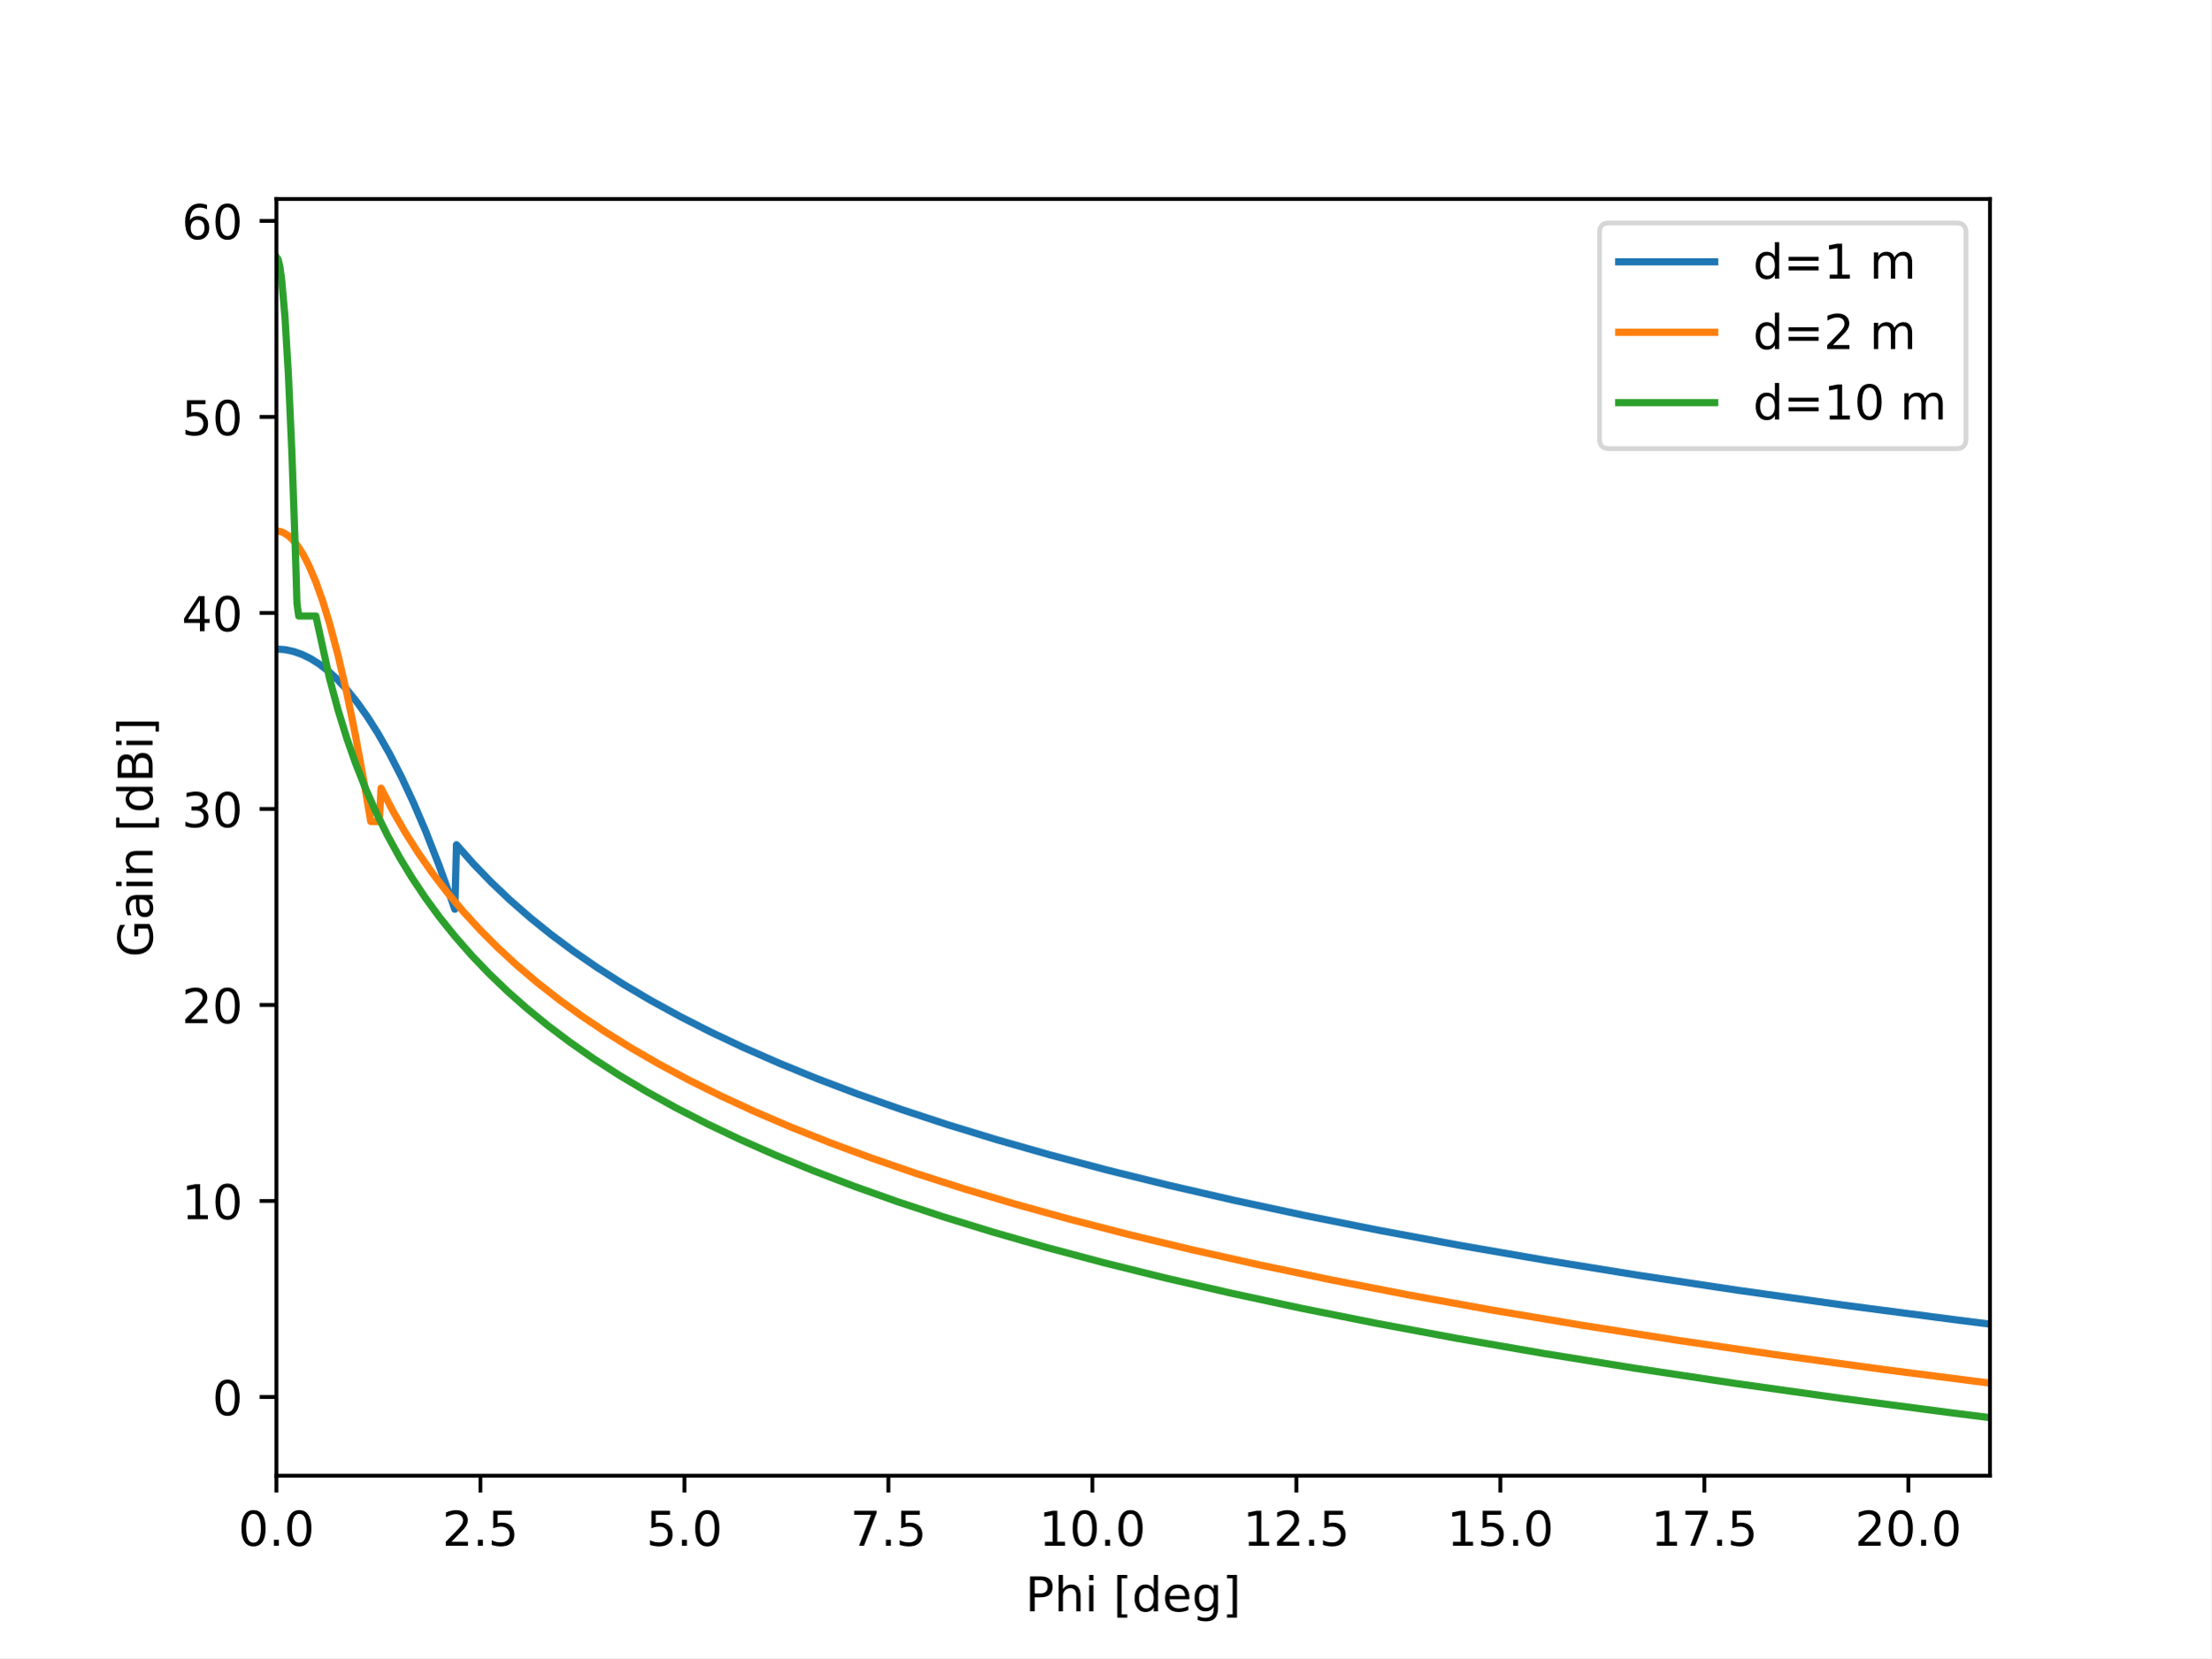
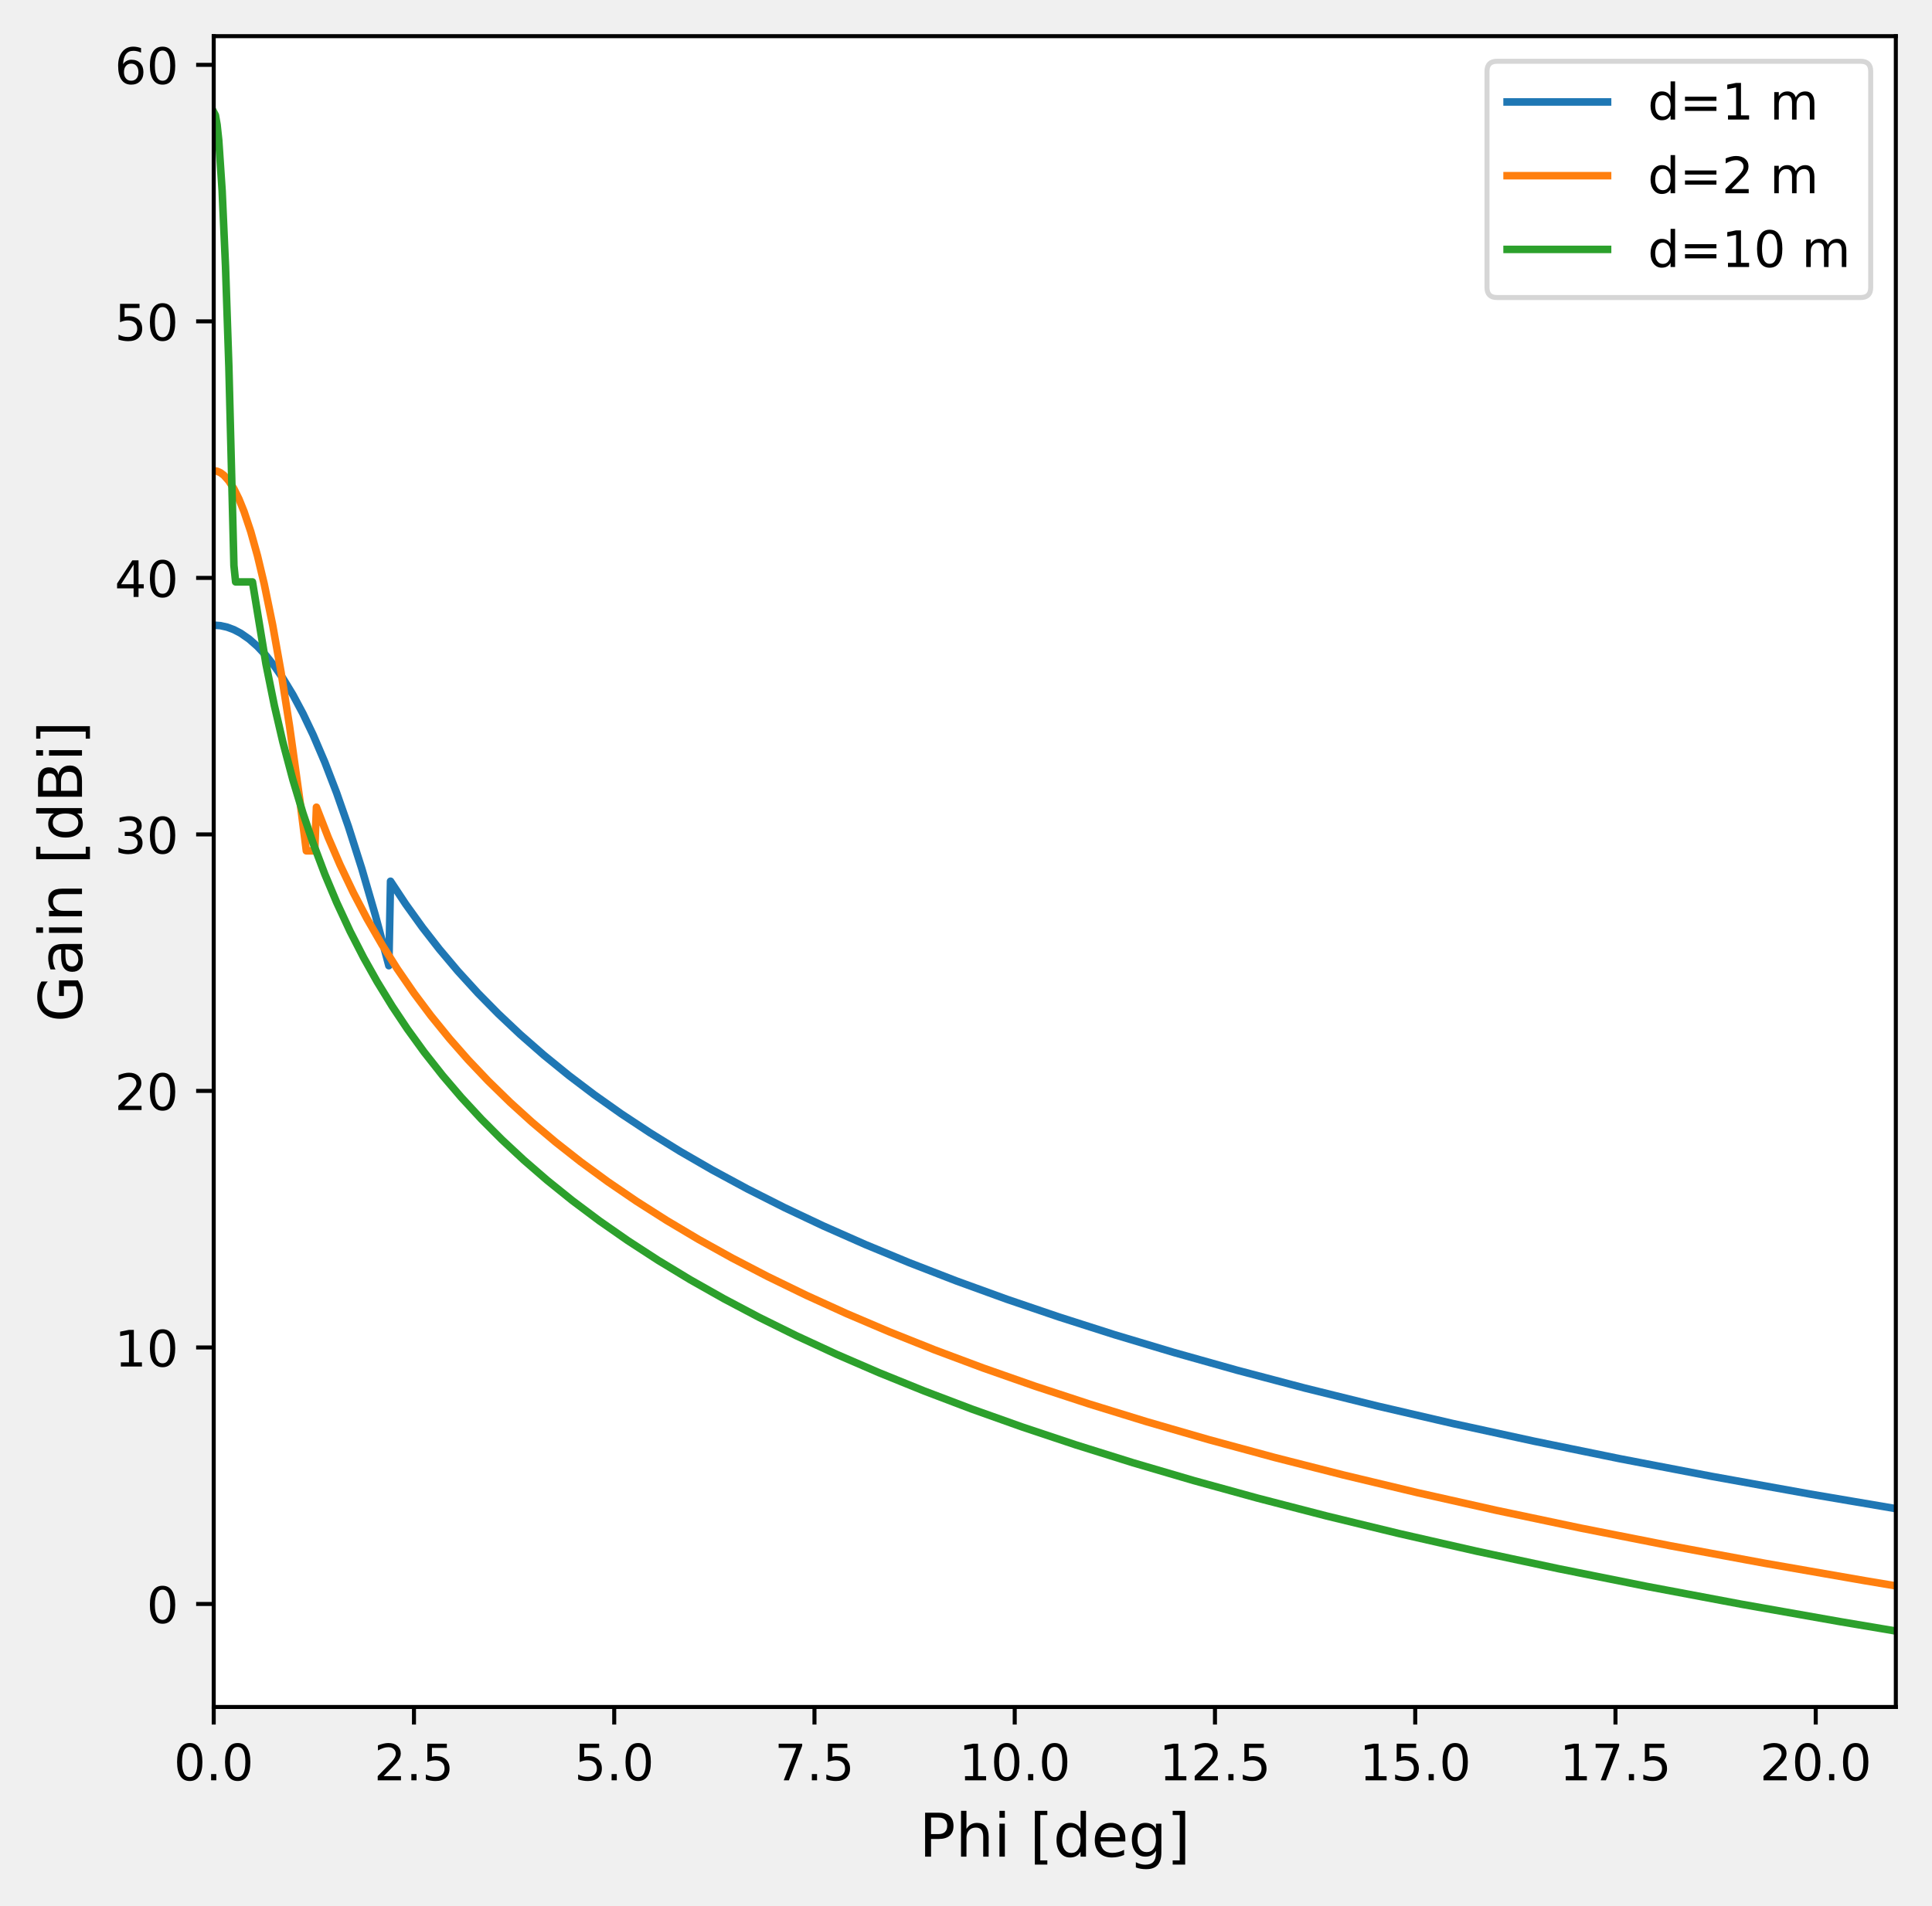
- <svg xmlns="http://www.w3.org/2000/svg" xmlns:xlink="http://www.w3.org/1999/xlink" width="460.8pt" height="345.6pt" viewBox="0 0 460.8 345.6" version="1.1">
+ <svg xmlns="http://www.w3.org/2000/svg" xmlns:xlink="http://www.w3.org/1999/xlink" width="384.539pt" height="379.332pt" viewBox="0 0 384.539 379.332" version="1.1">
  <defs>
    <style type="text/css">*{stroke-linejoin: round; stroke-linecap: butt}</style>
  </defs>
  <g id="figure_1">
    <g id="patch_1">
-       <path d="M 0 345.6  L 460.8 345.6  L 460.8 0  L 0 0  z " style="fill: #ffffff" />
+       <path d="M 0 379.332  L 384.539 379.332  L 384.539 0  L 0 0  L 0 379.332  z " style="fill: none" />
    </g>
    <g id="axes_1">
      <g id="patch_2">
-         <path d="M 57.6 307.584  L 414.72 307.584  L 414.72 41.472  L 57.6 41.472  z " style="fill: #ffffff" />
+         <path d="M 42.539 339.84  L 377.339 339.84  L 377.339 7.2  L 42.539 7.2  z " style="fill: #ffffff" />
      </g>
      <g id="matplotlib.axis_1">
        <g id="xtick_1">
          <g id="line2d_1">
            <defs>
-               <path id="m143ad31e48" d="M 0 0  L 0 3.5  " style="stroke: #000000; stroke-width: 0.8" />
-             </defs>
-             <g>
-               <use xlink:href="#m143ad31e48" x="57.6" y="307.584" style="stroke: #000000; stroke-width: 0.8" />
+               <path id="m9e7d061044" d="M 0 0  L 0 3.5  " style="stroke: #000000; stroke-width: 0.8" />
+             </defs>
+             <g>
+               <use xlink:href="#m9e7d061044" x="42.539" y="339.84" style="stroke: #000000; stroke-width: 0.8" />
            </g>
          </g>
          <g id="text_1">
-             <g transform="translate(49.64844 322.1824) scale(0.1 -0.1)">
+             <g transform="translate(34.58719 354.4384) scale(0.1 -0.1)">
              <defs>
                <path id="DejaVuSans-30" d="M 2034 4250  Q 1547 4250 1301 3770  Q 1056 3291 1056 2328  Q 1056 1369 1301 889  Q 1547 409 2034 409  Q 2525 409 2770 889  Q 3016 1369 3016 2328  Q 3016 3291 2770 3770  Q 2525 4250 2034 4250  z M 2034 4750  Q 2819 4750 3233 4129  Q 3647 3509 3647 2328  Q 3647 1150 3233 529  Q 2819 -91 2034 -91  Q 1250 -91 836 529  Q 422 1150 422 2328  Q 422 3509 836 4129  Q 1250 4750 2034 4750  z " transform="scale(0.015625)" />
                <path id="DejaVuSans-2e" d="M 684 794  L 1344 794  L 1344 0  L 684 0  L 684 794  z " transform="scale(0.015625)" />
              </defs>
              <use xlink:href="#DejaVuSans-30" />
-               <use xlink:href="#DejaVuSans-2e" x="63.623" />
-               <use xlink:href="#DejaVuSans-30" x="95.41" />
+               <use xlink:href="#DejaVuSans-2e" transform="translate(63.62305 0)" />
+               <use xlink:href="#DejaVuSans-30" transform="translate(95.41016 0)" />
            </g>
          </g>
        </g>
        <g id="xtick_2">
          <g id="line2d_2">
            <g>
-               <use xlink:href="#m143ad31e48" x="100.114" y="307.584" style="stroke: #000000; stroke-width: 0.8" />
+               <use xlink:href="#m9e7d061044" x="82.396" y="339.84" style="stroke: #000000; stroke-width: 0.8" />
            </g>
          </g>
          <g id="text_2">
-             <g transform="translate(92.16272 322.1824) scale(0.1 -0.1)">
+             <g transform="translate(74.44433 354.4384) scale(0.1 -0.1)">
              <defs>
                <path id="DejaVuSans-32" d="M 1228 531  L 3431 531  L 3431 0  L 469 0  L 469 531  Q 828 903 1448 1529  Q 2069 2156 2228 2338  Q 2531 2678 2651 2914  Q 2772 3150 2772 3378  Q 2772 3750 2511 3984  Q 2250 4219 1831 4219  Q 1534 4219 1204 4116  Q 875 4013 500 3803  L 500 4441  Q 881 4594 1212 4672  Q 1544 4750 1819 4750  Q 2544 4750 2975 4387  Q 3406 4025 3406 3419  Q 3406 3131 3298 2873  Q 3191 2616 2906 2266  Q 2828 2175 2409 1742  Q 1991 1309 1228 531  z " transform="scale(0.015625)" />
                <path id="DejaVuSans-35" d="M 691 4666  L 3169 4666  L 3169 4134  L 1269 4134  L 1269 2991  Q 1406 3038 1543 3061  Q 1681 3084 1819 3084  Q 2600 3084 3056 2656  Q 3513 2228 3513 1497  Q 3513 744 3044 326  Q 2575 -91 1722 -91  Q 1428 -91 1123 -41  Q 819 9 494 109  L 494 744  Q 775 591 1075 516  Q 1375 441 1709 441  Q 2250 441 2565 725  Q 2881 1009 2881 1497  Q 2881 1984 2565 2268  Q 2250 2553 1709 2553  Q 1456 2553 1204 2497  Q 953 2441 691 2322  L 691 4666  z " transform="scale(0.015625)" />
              </defs>
              <use xlink:href="#DejaVuSans-32" />
-               <use xlink:href="#DejaVuSans-2e" x="63.623" />
-               <use xlink:href="#DejaVuSans-35" x="95.41" />
+               <use xlink:href="#DejaVuSans-2e" transform="translate(63.62305 0)" />
+               <use xlink:href="#DejaVuSans-35" transform="translate(95.41016 0)" />
            </g>
          </g>
        </g>
        <g id="xtick_3">
          <g id="line2d_3">
            <g>
-               <use xlink:href="#m143ad31e48" x="142.629" y="307.584" style="stroke: #000000; stroke-width: 0.8" />
+               <use xlink:href="#m9e7d061044" x="122.253" y="339.84" style="stroke: #000000; stroke-width: 0.8" />
            </g>
          </g>
          <g id="text_3">
-             <g transform="translate(134.677 322.1824) scale(0.1 -0.1)">
+             <g transform="translate(114.3015 354.4384) scale(0.1 -0.1)">
              <use xlink:href="#DejaVuSans-35" />
-               <use xlink:href="#DejaVuSans-2e" x="63.623" />
-               <use xlink:href="#DejaVuSans-30" x="95.41" />
+               <use xlink:href="#DejaVuSans-2e" transform="translate(63.62305 0)" />
+               <use xlink:href="#DejaVuSans-30" transform="translate(95.41016 0)" />
            </g>
          </g>
        </g>
        <g id="xtick_4">
          <g id="line2d_4">
            <g>
-               <use xlink:href="#m143ad31e48" x="185.143" y="307.584" style="stroke: #000000; stroke-width: 0.8" />
+               <use xlink:href="#m9e7d061044" x="162.11" y="339.84" style="stroke: #000000; stroke-width: 0.8" />
            </g>
          </g>
          <g id="text_4">
-             <g transform="translate(177.1913 322.1824) scale(0.1 -0.1)">
+             <g transform="translate(154.1586 354.4384) scale(0.1 -0.1)">
              <defs>
                <path id="DejaVuSans-37" d="M 525 4666  L 3525 4666  L 3525 4397  L 1831 0  L 1172 0  L 2766 4134  L 525 4134  L 525 4666  z " transform="scale(0.015625)" />
              </defs>
              <use xlink:href="#DejaVuSans-37" />
-               <use xlink:href="#DejaVuSans-2e" x="63.623" />
-               <use xlink:href="#DejaVuSans-35" x="95.41" />
+               <use xlink:href="#DejaVuSans-2e" transform="translate(63.62305 0)" />
+               <use xlink:href="#DejaVuSans-35" transform="translate(95.41016 0)" />
            </g>
          </g>
        </g>
        <g id="xtick_5">
          <g id="line2d_5">
            <g>
-               <use xlink:href="#m143ad31e48" x="227.657" y="307.584" style="stroke: #000000; stroke-width: 0.8" />
+               <use xlink:href="#m9e7d061044" x="201.967" y="339.84" style="stroke: #000000; stroke-width: 0.8" />
            </g>
          </g>
          <g id="text_5">
-             <g transform="translate(216.5243 322.1824) scale(0.1 -0.1)">
+             <g transform="translate(190.8345 354.4384) scale(0.1 -0.1)">
              <defs>
                <path id="DejaVuSans-31" d="M 794 531  L 1825 531  L 1825 4091  L 703 3866  L 703 4441  L 1819 4666  L 2450 4666  L 2450 531  L 3481 531  L 3481 0  L 794 0  L 794 531  z " transform="scale(0.015625)" />
              </defs>
              <use xlink:href="#DejaVuSans-31" />
-               <use xlink:href="#DejaVuSans-30" x="63.623" />
-               <use xlink:href="#DejaVuSans-2e" x="127.246" />
-               <use xlink:href="#DejaVuSans-30" x="159.033" />
+               <use xlink:href="#DejaVuSans-30" transform="translate(63.62305 0)" />
+               <use xlink:href="#DejaVuSans-2e" transform="translate(127.2461 0)" />
+               <use xlink:href="#DejaVuSans-30" transform="translate(159.0332 0)" />
            </g>
          </g>
        </g>
        <g id="xtick_6">
          <g id="line2d_6">
            <g>
-               <use xlink:href="#m143ad31e48" x="270.171" y="307.584" style="stroke: #000000; stroke-width: 0.8" />
+               <use xlink:href="#m9e7d061044" x="241.824" y="339.84" style="stroke: #000000; stroke-width: 0.8" />
            </g>
          </g>
          <g id="text_6">
-             <g transform="translate(259.0386 322.1824) scale(0.1 -0.1)">
-               <use xlink:href="#DejaVuSans-31" />
-               <use xlink:href="#DejaVuSans-32" x="63.623" />
-               <use xlink:href="#DejaVuSans-2e" x="127.246" />
-               <use xlink:href="#DejaVuSans-35" x="159.033" />
+             <g transform="translate(230.6917 354.4384) scale(0.1 -0.1)">
+               <use xlink:href="#DejaVuSans-31" />
+               <use xlink:href="#DejaVuSans-32" transform="translate(63.62305 0)" />
+               <use xlink:href="#DejaVuSans-2e" transform="translate(127.2461 0)" />
+               <use xlink:href="#DejaVuSans-35" transform="translate(159.0332 0)" />
            </g>
          </g>
        </g>
        <g id="xtick_7">
          <g id="line2d_7">
            <g>
-               <use xlink:href="#m143ad31e48" x="312.686" y="307.584" style="stroke: #000000; stroke-width: 0.8" />
+               <use xlink:href="#m9e7d061044" x="281.682" y="339.84" style="stroke: #000000; stroke-width: 0.8" />
            </g>
          </g>
          <g id="text_7">
-             <g transform="translate(301.5529 322.1824) scale(0.1 -0.1)">
-               <use xlink:href="#DejaVuSans-31" />
-               <use xlink:href="#DejaVuSans-35" x="63.623" />
-               <use xlink:href="#DejaVuSans-2e" x="127.246" />
-               <use xlink:href="#DejaVuSans-30" x="159.033" />
+             <g transform="translate(270.5488 354.4384) scale(0.1 -0.1)">
+               <use xlink:href="#DejaVuSans-31" />
+               <use xlink:href="#DejaVuSans-35" transform="translate(63.62305 0)" />
+               <use xlink:href="#DejaVuSans-2e" transform="translate(127.2461 0)" />
+               <use xlink:href="#DejaVuSans-30" transform="translate(159.0332 0)" />
            </g>
          </g>
        </g>
        <g id="xtick_8">
          <g id="line2d_8">
            <g>
-               <use xlink:href="#m143ad31e48" x="355.2" y="307.584" style="stroke: #000000; stroke-width: 0.8" />
+               <use xlink:href="#m9e7d061044" x="321.539" y="339.84" style="stroke: #000000; stroke-width: 0.8" />
            </g>
          </g>
          <g id="text_8">
-             <g transform="translate(344.0672 322.1824) scale(0.1 -0.1)">
-               <use xlink:href="#DejaVuSans-31" />
-               <use xlink:href="#DejaVuSans-37" x="63.623" />
-               <use xlink:href="#DejaVuSans-2e" x="127.246" />
-               <use xlink:href="#DejaVuSans-35" x="159.033" />
+             <g transform="translate(310.4059 354.4384) scale(0.1 -0.1)">
+               <use xlink:href="#DejaVuSans-31" />
+               <use xlink:href="#DejaVuSans-37" transform="translate(63.62305 0)" />
+               <use xlink:href="#DejaVuSans-2e" transform="translate(127.2461 0)" />
+               <use xlink:href="#DejaVuSans-35" transform="translate(159.0332 0)" />
            </g>
          </g>
        </g>
        <g id="xtick_9">
          <g id="line2d_9">
            <g>
-               <use xlink:href="#m143ad31e48" x="397.714" y="307.584" style="stroke: #000000; stroke-width: 0.8" />
+               <use xlink:href="#m9e7d061044" x="361.396" y="339.84" style="stroke: #000000; stroke-width: 0.8" />
            </g>
          </g>
          <g id="text_9">
-             <g transform="translate(386.5815 322.1824) scale(0.1 -0.1)">
+             <g transform="translate(350.2631 354.4384) scale(0.1 -0.1)">
              <use xlink:href="#DejaVuSans-32" />
-               <use xlink:href="#DejaVuSans-30" x="63.623" />
-               <use xlink:href="#DejaVuSans-2e" x="127.246" />
-               <use xlink:href="#DejaVuSans-30" x="159.033" />
+               <use xlink:href="#DejaVuSans-30" transform="translate(63.62305 0)" />
+               <use xlink:href="#DejaVuSans-2e" transform="translate(127.2461 0)" />
+               <use xlink:href="#DejaVuSans-30" transform="translate(159.0332 0)" />
            </g>
          </g>
        </g>
        <g id="text_10">
-           <g transform="translate(213.6717 335.8606) scale(0.1 -0.1)">
+           <g transform="translate(182.9528 369.6363) scale(0.12 -0.12)">
            <defs>
              <path id="DejaVuSans-50" d="M 1259 4147  L 1259 2394  L 2053 2394  Q 2494 2394 2734 2622  Q 2975 2850 2975 3272  Q 2975 3691 2734 3919  Q 2494 4147 2053 4147  L 1259 4147  z M 628 4666  L 2053 4666  Q 2838 4666 3239 4311  Q 3641 3956 3641 3272  Q 3641 2581 3239 2228  Q 2838 1875 2053 1875  L 1259 1875  L 1259 0  L 628 0  L 628 4666  z " transform="scale(0.015625)" />
              <path id="DejaVuSans-68" d="M 3513 2113  L 3513 0  L 2938 0  L 2938 2094  Q 2938 2591 2744 2837  Q 2550 3084 2163 3084  Q 1697 3084 1428 2787  Q 1159 2491 1159 1978  L 1159 0  L 581 0  L 581 4863  L 1159 4863  L 1159 2956  Q 1366 3272 1645 3428  Q 1925 3584 2291 3584  Q 2894 3584 3203 3211  Q 3513 2838 3513 2113  z " transform="scale(0.015625)" />
              <path id="DejaVuSans-69" d="M 603 3500  L 1178 3500  L 1178 0  L 603 0  L 603 3500  z M 603 4863  L 1178 4863  L 1178 4134  L 603 4134  L 603 4863  z " transform="scale(0.015625)" />
              <path id="DejaVuSans-20" transform="scale(0.015625)" />
              <path id="DejaVuSans-5b" d="M 550 4863  L 1875 4863  L 1875 4416  L 1125 4416  L 1125 -397  L 1875 -397  L 1875 -844  L 550 -844  L 550 4863  z " transform="scale(0.015625)" />
              <path id="DejaVuSans-64" d="M 2906 2969  L 2906 4863  L 3481 4863  L 3481 0  L 2906 0  L 2906 525  Q 2725 213 2448 61  Q 2172 -91 1784 -91  Q 1150 -91 751 415  Q 353 922 353 1747  Q 353 2572 751 3078  Q 1150 3584 1784 3584  Q 2172 3584 2448 3432  Q 2725 3281 2906 2969  z M 947 1747  Q 947 1113 1208 752  Q 1469 391 1925 391  Q 2381 391 2643 752  Q 2906 1113 2906 1747  Q 2906 2381 2643 2742  Q 2381 3103 1925 3103  Q 1469 3103 1208 2742  Q 947 2381 947 1747  z " transform="scale(0.015625)" />
              <path id="DejaVuSans-65" d="M 3597 1894  L 3597 1613  L 953 1613  Q 991 1019 1311 708  Q 1631 397 2203 397  Q 2534 397 2845 478  Q 3156 559 3463 722  L 3463 178  Q 3153 47 2828 -22  Q 2503 -91 2169 -91  Q 1331 -91 842 396  Q 353 884 353 1716  Q 353 2575 817 3079  Q 1281 3584 2069 3584  Q 2775 3584 3186 3129  Q 3597 2675 3597 1894  z M 3022 2063  Q 3016 2534 2758 2815  Q 2500 3097 2075 3097  Q 1594 3097 1305 2825  Q 1016 2553 972 2059  L 3022 2063  z " transform="scale(0.015625)" />
              <path id="DejaVuSans-67" d="M 2906 1791  Q 2906 2416 2648 2759  Q 2391 3103 1925 3103  Q 1463 3103 1205 2759  Q 947 2416 947 1791  Q 947 1169 1205 825  Q 1463 481 1925 481  Q 2391 481 2648 825  Q 2906 1169 2906 1791  z M 3481 434  Q 3481 -459 3084 -895  Q 2688 -1331 1869 -1331  Q 1566 -1331 1297 -1286  Q 1028 -1241 775 -1147  L 775 -588  Q 1028 -725 1275 -790  Q 1522 -856 1778 -856  Q 2344 -856 2625 -561  Q 2906 -266 2906 331  L 2906 616  Q 2728 306 2450 153  Q 2172 0 1784 0  Q 1141 0 747 490  Q 353 981 353 1791  Q 353 2603 747 3093  Q 1141 3584 1784 3584  Q 2172 3584 2450 3431  Q 2728 3278 2906 2969  L 2906 3500  L 3481 3500  L 3481 434  z " transform="scale(0.015625)" />
              <path id="DejaVuSans-5d" d="M 1947 4863  L 1947 -844  L 622 -844  L 622 -397  L 1369 -397  L 1369 4416  L 622 4416  L 622 4863  L 1947 4863  z " transform="scale(0.015625)" />
            </defs>
            <use xlink:href="#DejaVuSans-50" />
-             <use xlink:href="#DejaVuSans-68" x="60.303" />
-             <use xlink:href="#DejaVuSans-69" x="123.682" />
-             <use xlink:href="#DejaVuSans-20" x="151.465" />
-             <use xlink:href="#DejaVuSans-5b" x="183.252" />
-             <use xlink:href="#DejaVuSans-64" x="222.266" />
-             <use xlink:href="#DejaVuSans-65" x="285.742" />
-             <use xlink:href="#DejaVuSans-67" x="347.266" />
-             <use xlink:href="#DejaVuSans-5d" x="410.742" />
+             <use xlink:href="#DejaVuSans-68" transform="translate(60.30273 0)" />
+             <use xlink:href="#DejaVuSans-69" transform="translate(123.6816 0)" />
+             <use xlink:href="#DejaVuSans-20" transform="translate(151.4648 0)" />
+             <use xlink:href="#DejaVuSans-5b" transform="translate(183.252 0)" />
+             <use xlink:href="#DejaVuSans-64" transform="translate(222.2656 0)" />
+             <use xlink:href="#DejaVuSans-65" transform="translate(285.7422 0)" />
+             <use xlink:href="#DejaVuSans-67" transform="translate(347.2656 0)" />
+             <use xlink:href="#DejaVuSans-5d" transform="translate(410.7422 0)" />
          </g>
        </g>
      </g>
      <g id="matplotlib.axis_2">
        <g id="ytick_1">
          <g id="line2d_10">
            <defs>
-               <path id="m5a7f8751f6" d="M 0 0  L -3.5 0  " style="stroke: #000000; stroke-width: 0.8" />
-             </defs>
-             <g>
-               <use xlink:href="#m5a7f8751f6" x="57.6" y="291.176" style="stroke: #000000; stroke-width: 0.8" />
+               <path id="m929ff59ff7" d="M 0 0  L -3.5 0  " style="stroke: #000000; stroke-width: 0.8" />
+             </defs>
+             <g>
+               <use xlink:href="#m929ff59ff7" x="42.539" y="319.33" style="stroke: #000000; stroke-width: 0.8" />
            </g>
          </g>
          <g id="text_11">
-             <g transform="translate(44.2375 294.975) scale(0.1 -0.1)">
+             <g transform="translate(29.17625 323.1289) scale(0.1 -0.1)">
              <use xlink:href="#DejaVuSans-30" />
            </g>
          </g>
        </g>
        <g id="ytick_2">
          <g id="line2d_11">
            <g>
-               <use xlink:href="#m5a7f8751f6" x="57.6" y="250.32" style="stroke: #000000; stroke-width: 0.8" />
+               <use xlink:href="#m929ff59ff7" x="42.539" y="268.26" style="stroke: #000000; stroke-width: 0.8" />
            </g>
          </g>
          <g id="text_12">
-             <g transform="translate(37.875 254.1191) scale(0.1 -0.1)">
-               <use xlink:href="#DejaVuSans-31" />
-               <use xlink:href="#DejaVuSans-30" x="63.623" />
+             <g transform="translate(22.81375 272.0591) scale(0.1 -0.1)">
+               <use xlink:href="#DejaVuSans-31" />
+               <use xlink:href="#DejaVuSans-30" transform="translate(63.62305 0)" />
            </g>
          </g>
        </g>
        <g id="ytick_3">
          <g id="line2d_12">
            <g>
-               <use xlink:href="#m5a7f8751f6" x="57.6" y="209.464" style="stroke: #000000; stroke-width: 0.8" />
+               <use xlink:href="#m929ff59ff7" x="42.539" y="217.19" style="stroke: #000000; stroke-width: 0.8" />
            </g>
          </g>
          <g id="text_13">
-             <g transform="translate(37.875 213.2632) scale(0.1 -0.1)">
+             <g transform="translate(22.81375 220.9893) scale(0.1 -0.1)">
              <use xlink:href="#DejaVuSans-32" />
-               <use xlink:href="#DejaVuSans-30" x="63.623" />
+               <use xlink:href="#DejaVuSans-30" transform="translate(63.62305 0)" />
            </g>
          </g>
        </g>
        <g id="ytick_4">
          <g id="line2d_13">
            <g>
-               <use xlink:href="#m5a7f8751f6" x="57.6" y="168.608" style="stroke: #000000; stroke-width: 0.8" />
+               <use xlink:href="#m929ff59ff7" x="42.539" y="166.12" style="stroke: #000000; stroke-width: 0.8" />
            </g>
          </g>
          <g id="text_14">
-             <g transform="translate(37.875 172.4074) scale(0.1 -0.1)">
+             <g transform="translate(22.81375 169.9194) scale(0.1 -0.1)">
              <defs>
                <path id="DejaVuSans-33" d="M 2597 2516  Q 3050 2419 3304 2112  Q 3559 1806 3559 1356  Q 3559 666 3084 287  Q 2609 -91 1734 -91  Q 1441 -91 1130 -33  Q 819 25 488 141  L 488 750  Q 750 597 1062 519  Q 1375 441 1716 441  Q 2309 441 2620 675  Q 2931 909 2931 1356  Q 2931 1769 2642 2001  Q 2353 2234 1838 2234  L 1294 2234  L 1294 2753  L 1863 2753  Q 2328 2753 2575 2939  Q 2822 3125 2822 3475  Q 2822 3834 2567 4026  Q 2313 4219 1838 4219  Q 1578 4219 1281 4162  Q 984 4106 628 3988  L 628 4550  Q 988 4650 1302 4700  Q 1616 4750 1894 4750  Q 2613 4750 3031 4423  Q 3450 4097 3450 3541  Q 3450 3153 3228 2886  Q 3006 2619 2597 2516  z " transform="scale(0.015625)" />
              </defs>
              <use xlink:href="#DejaVuSans-33" />
-               <use xlink:href="#DejaVuSans-30" x="63.623" />
+               <use xlink:href="#DejaVuSans-30" transform="translate(63.62305 0)" />
            </g>
          </g>
        </g>
        <g id="ytick_5">
          <g id="line2d_14">
            <g>
-               <use xlink:href="#m5a7f8751f6" x="57.6" y="127.752" style="stroke: #000000; stroke-width: 0.8" />
+               <use xlink:href="#m929ff59ff7" x="42.539" y="115.05" style="stroke: #000000; stroke-width: 0.8" />
            </g>
          </g>
          <g id="text_15">
-             <g transform="translate(37.875 131.5515) scale(0.1 -0.1)">
+             <g transform="translate(22.81375 118.8496) scale(0.1 -0.1)">
              <defs>
                <path id="DejaVuSans-34" d="M 2419 4116  L 825 1625  L 2419 1625  L 2419 4116  z M 2253 4666  L 3047 4666  L 3047 1625  L 3713 1625  L 3713 1100  L 3047 1100  L 3047 0  L 2419 0  L 2419 1100  L 313 1100  L 313 1709  L 2253 4666  z " transform="scale(0.015625)" />
              </defs>
              <use xlink:href="#DejaVuSans-34" />
-               <use xlink:href="#DejaVuSans-30" x="63.623" />
+               <use xlink:href="#DejaVuSans-30" transform="translate(63.62305 0)" />
            </g>
          </g>
        </g>
        <g id="ytick_6">
          <g id="line2d_15">
            <g>
-               <use xlink:href="#m5a7f8751f6" x="57.6" y="86.896" style="stroke: #000000; stroke-width: 0.8" />
+               <use xlink:href="#m929ff59ff7" x="42.539" y="63.981" style="stroke: #000000; stroke-width: 0.8" />
            </g>
          </g>
          <g id="text_16">
-             <g transform="translate(37.875 90.69569) scale(0.1 -0.1)">
+             <g transform="translate(22.81375 67.7798) scale(0.1 -0.1)">
              <use xlink:href="#DejaVuSans-35" />
-               <use xlink:href="#DejaVuSans-30" x="63.623" />
+               <use xlink:href="#DejaVuSans-30" transform="translate(63.62305 0)" />
            </g>
          </g>
        </g>
        <g id="ytick_7">
          <g id="line2d_16">
            <g>
-               <use xlink:href="#m5a7f8751f6" x="57.6" y="46.041" style="stroke: #000000; stroke-width: 0.8" />
+               <use xlink:href="#m929ff59ff7" x="42.539" y="12.911" style="stroke: #000000; stroke-width: 0.8" />
            </g>
          </g>
          <g id="text_17">
-             <g transform="translate(37.875 49.83983) scale(0.1 -0.1)">
+             <g transform="translate(22.81375 16.70999) scale(0.1 -0.1)">
              <defs>
                <path id="DejaVuSans-36" d="M 2113 2584  Q 1688 2584 1439 2293  Q 1191 2003 1191 1497  Q 1191 994 1439 701  Q 1688 409 2113 409  Q 2538 409 2786 701  Q 3034 994 3034 1497  Q 3034 2003 2786 2293  Q 2538 2584 2113 2584  z M 3366 4563  L 3366 3988  Q 3128 4100 2886 4159  Q 2644 4219 2406 4219  Q 1781 4219 1451 3797  Q 1122 3375 1075 2522  Q 1259 2794 1537 2939  Q 1816 3084 2150 3084  Q 2853 3084 3261 2657  Q 3669 2231 3669 1497  Q 3669 778 3244 343  Q 2819 -91 2113 -91  Q 1303 -91 875 529  Q 447 1150 447 2328  Q 447 3434 972 4092  Q 1497 4750 2381 4750  Q 2619 4750 2861 4703  Q 3103 4656 3366 4563  z " transform="scale(0.015625)" />
              </defs>
              <use xlink:href="#DejaVuSans-36" />
-               <use xlink:href="#DejaVuSans-30" x="63.623" />
+               <use xlink:href="#DejaVuSans-30" transform="translate(63.62305 0)" />
            </g>
          </g>
        </g>
        <g id="text_18">
-           <g transform="translate(31.79531 199.5085) rotate(-90) scale(0.1 -0.1)">
+           <g transform="translate(16.31812 203.4966) rotate(-90) scale(0.12 -0.12)">
            <defs>
              <path id="DejaVuSans-47" d="M 3809 666  L 3809 1919  L 2778 1919  L 2778 2438  L 4434 2438  L 4434 434  Q 4069 175 3628 42  Q 3188 -91 2688 -91  Q 1594 -91 976 548  Q 359 1188 359 2328  Q 359 3472 976 4111  Q 1594 4750 2688 4750  Q 3144 4750 3555 4637  Q 3966 4525 4313 4306  L 4313 3634  Q 3963 3931 3569 4081  Q 3175 4231 2741 4231  Q 1884 4231 1454 3753  Q 1025 3275 1025 2328  Q 1025 1384 1454 906  Q 1884 428 2741 428  Q 3075 428 3337 486  Q 3600 544 3809 666  z " transform="scale(0.015625)" />
              <path id="DejaVuSans-61" d="M 2194 1759  Q 1497 1759 1228 1600  Q 959 1441 959 1056  Q 959 750 1161 570  Q 1363 391 1709 391  Q 2188 391 2477 730  Q 2766 1069 2766 1631  L 2766 1759  L 2194 1759  z M 3341 1997  L 3341 0  L 2766 0  L 2766 531  Q 2569 213 2275 61  Q 1981 -91 1556 -91  Q 1019 -91 701 211  Q 384 513 384 1019  Q 384 1609 779 1909  Q 1175 2209 1959 2209  L 2766 2209  L 2766 2266  Q 2766 2663 2505 2880  Q 2244 3097 1772 3097  Q 1472 3097 1187 3025  Q 903 2953 641 2809  L 641 3341  Q 956 3463 1253 3523  Q 1550 3584 1831 3584  Q 2591 3584 2966 3190  Q 3341 2797 3341 1997  z " transform="scale(0.015625)" />
              <path id="DejaVuSans-6e" d="M 3513 2113  L 3513 0  L 2938 0  L 2938 2094  Q 2938 2591 2744 2837  Q 2550 3084 2163 3084  Q 1697 3084 1428 2787  Q 1159 2491 1159 1978  L 1159 0  L 581 0  L 581 3500  L 1159 3500  L 1159 2956  Q 1366 3272 1645 3428  Q 1925 3584 2291 3584  Q 2894 3584 3203 3211  Q 3513 2838 3513 2113  z " transform="scale(0.015625)" />
              <path id="DejaVuSans-42" d="M 1259 2228  L 1259 519  L 2272 519  Q 2781 519 3026 730  Q 3272 941 3272 1375  Q 3272 1813 3026 2020  Q 2781 2228 2272 2228  L 1259 2228  z M 1259 4147  L 1259 2741  L 2194 2741  Q 2656 2741 2882 2914  Q 3109 3088 3109 3444  Q 3109 3797 2882 3972  Q 2656 4147 2194 4147  L 1259 4147  z M 628 4666  L 2241 4666  Q 2963 4666 3353 4366  Q 3744 4066 3744 3513  Q 3744 3084 3544 2831  Q 3344 2578 2956 2516  Q 3422 2416 3680 2098  Q 3938 1781 3938 1306  Q 3938 681 3513 340  Q 3088 0 2303 0  L 628 0  L 628 4666  z " transform="scale(0.015625)" />
            </defs>
            <use xlink:href="#DejaVuSans-47" />
-             <use xlink:href="#DejaVuSans-61" x="77.49" />
-             <use xlink:href="#DejaVuSans-69" x="138.77" />
-             <use xlink:href="#DejaVuSans-6e" x="166.553" />
-             <use xlink:href="#DejaVuSans-20" x="229.932" />
-             <use xlink:href="#DejaVuSans-5b" x="261.719" />
-             <use xlink:href="#DejaVuSans-64" x="300.732" />
-             <use xlink:href="#DejaVuSans-42" x="364.209" />
-             <use xlink:href="#DejaVuSans-69" x="432.812" />
-             <use xlink:href="#DejaVuSans-5d" x="460.596" />
+             <use xlink:href="#DejaVuSans-61" transform="translate(77.49023 0)" />
+             <use xlink:href="#DejaVuSans-69" transform="translate(138.7695 0)" />
+             <use xlink:href="#DejaVuSans-6e" transform="translate(166.5527 0)" />
+             <use xlink:href="#DejaVuSans-20" transform="translate(229.9316 0)" />
+             <use xlink:href="#DejaVuSans-5b" transform="translate(261.7188 0)" />
+             <use xlink:href="#DejaVuSans-64" transform="translate(300.7324 0)" />
+             <use xlink:href="#DejaVuSans-42" transform="translate(364.209 0)" />
+             <use xlink:href="#DejaVuSans-69" transform="translate(432.8125 0)" />
+             <use xlink:href="#DejaVuSans-5d" transform="translate(460.5957 0)" />
          </g>
        </g>
      </g>
      <g id="line2d_17">
-         <path d="M 57.6 135.28  L 59.387 135.405  L 61.175 135.781  L 62.962 136.408  L 64.75 137.286  L 66.537 138.414  L 68.324 139.793  L 70.112 141.423  L 72.257 143.71  L 74.401 146.358  L 76.546 149.366  L 78.691 152.736  L 81.194 157.124  L 83.696 162.004  L 86.198 167.375  L 88.701 173.237  L 91.56 180.539  L 94.42 188.482  L 94.778 189.521  L 95.135 176.064  L 98.71 180.099  L 102.285 183.798  L 106.217 187.539  L 110.507 191.29  L 114.796 194.748  L 119.444 198.213  L 124.448 201.665  L 129.81 205.088  L 135.53 208.469  L 141.607 211.8  L 148.042 215.074  L 154.834 218.286  L 162.341 221.585  L 170.205 224.797  L 178.785 228.054  L 187.722 231.21  L 197.374 234.384  L 207.741 237.558  L 218.822 240.717  L 230.619 243.849  L 243.488 247.032  L 257.072 250.16  L 271.729 253.306  L 287.458 256.45  L 304.259 259.579  L 322.133 262.683  L 341.437 265.807  L 362.171 268.934  L 384.334 272.05  L 408.285 275.188  L 414.72 275.995  L 414.72 275.995  " clip-path="url(#pfbbeb1f6b0)" style="fill: none; stroke: #1f77b4; stroke-width: 1.5; stroke-linecap: square" />
+         <path d="M 42.539 124.46  L 43.879 124.56  L 45.22 124.861  L 46.56 125.362  L 47.901 126.064  L 49.577 127.224  L 51.252 128.697  L 52.928 130.484  L 54.604 132.584  L 56.279 134.997  L 58.29 138.307  L 60.301 142.068  L 62.312 146.281  L 64.658 151.766  L 67.004 157.865  L 69.35 164.579  L 72.031 173.004  L 74.712 182.231  L 77.393 192.261  L 77.728 175.44  L 80.744 180  L 84.096 184.662  L 87.447 188.962  L 91.133 193.337  L 95.155 197.746  L 99.177 201.83  L 103.533 205.939  L 108.225 210.048  L 113.252 214.137  L 118.279 217.945  L 123.641 221.738  L 129.339 225.502  L 135.371 229.228  L 141.739 232.906  L 148.777 236.707  L 156.15 240.427  L 163.858 244.067  L 172.236 247.77  L 180.95 251.376  L 190.333 255.013  L 200.387 258.662  L 210.777 262.196  L 221.836 265.727  L 233.566 269.24  L 246.301 272.819  L 259.706 276.352  L 274.117 279.914  L 289.198 283.413  L 305.285 286.916  L 322.377 290.41  L 340.809 293.947  L 360.247 297.448  L 377.339 300.354  L 377.339 300.354  " clip-path="url(#pd5bba5a1c7)" style="fill: none; stroke: #1f77b4; stroke-width: 1.5; stroke-linecap: square" />
      </g>
      <g id="line2d_18">
-         <path d="M 57.6 110.682  L 58.315 110.762  L 59.03 111.003  L 60.102 111.665  L 61.175 112.688  L 62.247 114.072  L 63.32 115.817  L 64.392 117.924  L 65.822 121.293  L 67.252 125.305  L 68.682 129.959  L 70.469 136.679  L 72.257 144.402  L 74.044 153.128  L 75.831 162.857  L 77.261 171.229  L 79.049 171.229  L 79.406 164.272  L 81.908 169.091  L 84.411 173.437  L 87.271 177.933  L 90.13 182.015  L 93.348 186.198  L 96.565 190.021  L 100.14 193.915  L 103.715 197.494  L 107.647 201.124  L 111.937 204.772  L 116.584 208.412  L 121.231 211.776  L 126.236 215.135  L 131.598 218.471  L 137.317 221.774  L 143.395 225.033  L 150.187 228.413  L 157.336 231.712  L 164.843 234.931  L 173.065 238.208  L 181.645 241.387  L 190.939 244.593  L 200.948 247.803  L 211.673 251.004  L 223.112 254.181  L 235.266 257.324  L 248.493 260.509  L 262.435 263.636  L 277.449 266.774  L 293.535 269.906  L 310.694 273.02  L 329.283 276.164  L 348.944 279.264  L 370.035 282.364  L 392.914 285.499  L 414.72 288.294  L 414.72 288.294  " clip-path="url(#pfbbeb1f6b0)" style="fill: none; stroke: #ff7f0e; stroke-width: 1.5; stroke-linecap: square" />
+         <path d="M 42.539 93.713  L 43.209 93.813  L 43.879 94.114  L 44.55 94.615  L 45.555 95.744  L 46.56 97.323  L 47.566 99.354  L 48.571 101.837  L 49.912 105.849  L 51.252 110.663  L 52.593 116.279  L 54.268 124.429  L 55.944 133.831  L 57.62 144.488  L 59.631 158.931  L 60.971 169.396  L 62.647 169.396  L 62.982 160.7  L 65.328 166.724  L 67.674 172.156  L 70.355 177.776  L 73.036 182.879  L 76.052 188.108  L 79.068 192.886  L 82.42 197.753  L 85.771 202.227  L 89.458 206.765  L 93.144 210.959  L 97.166 215.199  L 101.523 219.454  L 105.879 223.405  L 110.571 227.367  L 115.598 231.32  L 120.96 235.247  L 126.658 239.136  L 132.69 242.976  L 139.058 246.761  L 145.76 250.483  L 152.798 254.141  L 160.506 257.888  L 168.55 261.545  L 176.928 265.114  L 185.977 268.727  L 195.696 272.362  L 206.085 276.002  L 216.809 279.523  L 228.204 283.035  L 240.604 286.62  L 253.674 290.163  L 267.414 293.659  L 282.16 297.181  L 297.912 300.711  L 314.668 304.235  L 332.431 307.741  L 351.198 311.219  L 371.306 314.719  L 377.339 315.727  L 377.339 315.727  " clip-path="url(#pd5bba5a1c7)" style="fill: none; stroke: #ff7f0e; stroke-width: 1.5; stroke-linecap: square" />
      </g>
      <g id="line2d_19">
-         <path d="M 57.6 53.568  L 57.957 54.069  L 58.315 55.574  L 58.672 58.081  L 59.387 66.105  L 60.102 78.141  L 60.817 94.188  L 61.532 114.248  L 61.89 125.782  L 62.247 128.393  L 65.822 128.393  L 68.682 141.441  L 70.469 148.074  L 72.257 153.843  L 74.044 158.947  L 76.189 164.385  L 78.334 169.229  L 80.836 174.284  L 83.338 178.821  L 85.841 182.936  L 88.701 187.215  L 91.56 191.117  L 94.778 195.133  L 98.352 199.205  L 101.927 202.935  L 105.859 206.705  L 109.792 210.18  L 114.081 213.684  L 118.729 217.191  L 123.733 220.682  L 129.095 224.14  L 134.815 227.554  L 140.892 230.914  L 147.327 234.215  L 154.119 237.452  L 161.626 240.775  L 169.49 244.007  L 178.07 247.285  L 187.007 250.459  L 196.659 253.65  L 207.026 256.839  L 218.107 260.013  L 229.904 263.159  L 242.773 266.354  L 256.357 269.494  L 271.014 272.65  L 286.743 275.805  L 303.545 278.944  L 321.418 282.056  L 340.722 285.188  L 361.456 288.323  L 383.619 291.446  L 407.213 294.546  L 414.72 295.488  L 414.72 295.488  " clip-path="url(#pfbbeb1f6b0)" style="fill: none; stroke: #2ca02c; stroke-width: 1.5; stroke-linecap: square" />
+         <path d="M 42.539 22.32  L 42.874 22.947  L 43.209 24.827  L 43.544 27.962  L 44.214 37.991  L 44.885 53.036  L 45.555 73.096  L 46.56 112.588  L 46.896 115.851  L 50.247 115.851  L 52.928 132.161  L 54.604 140.452  L 56.279 147.663  L 58.29 155.236  L 60.301 161.898  L 62.312 167.845  L 64.658 174.061  L 67.004 179.651  L 69.685 185.417  L 72.366 190.639  L 75.047 195.412  L 78.063 200.332  L 81.079 204.851  L 84.431 209.474  L 88.117 214.15  L 91.804 218.463  L 95.825 222.814  L 99.847 226.849  L 104.204 230.911  L 108.896 234.978  L 113.923 239.027  L 119.285 243.043  L 124.982 247.013  L 131.014 250.929  L 137.382 254.783  L 144.085 258.569  L 151.123 262.285  L 158.496 265.927  L 166.539 269.646  L 174.917 273.271  L 183.966 276.937  L 193.35 280.5  L 203.404 284.078  L 214.128 287.657  L 225.523 291.222  L 237.587 294.762  L 250.323 298.269  L 264.063 301.82  L 278.474 305.314  L 293.89 308.824  L 310.312 312.333  L 327.739 315.829  L 346.506 319.363  L 366.279 322.857  L 377.339 324.72  L 377.339 324.72  " clip-path="url(#pd5bba5a1c7)" style="fill: none; stroke: #2ca02c; stroke-width: 1.5; stroke-linecap: square" />
      </g>
      <g id="patch_3">
-         <path d="M 57.6 307.584  L 57.6 41.472  " style="fill: none; stroke: #000000; stroke-width: 0.8; stroke-linejoin: miter; stroke-linecap: square" />
+         <path d="M 42.539 339.84  L 42.539 7.2  " style="fill: none; stroke: #000000; stroke-width: 0.8; stroke-linejoin: miter; stroke-linecap: square" />
      </g>
      <g id="patch_4">
-         <path d="M 414.72 307.584  L 414.72 41.472  " style="fill: none; stroke: #000000; stroke-width: 0.8; stroke-linejoin: miter; stroke-linecap: square" />
+         <path d="M 377.339 339.84  L 377.339 7.2  " style="fill: none; stroke: #000000; stroke-width: 0.8; stroke-linejoin: miter; stroke-linecap: square" />
      </g>
      <g id="patch_5">
-         <path d="M 57.6 307.584  L 414.72 307.584  " style="fill: none; stroke: #000000; stroke-width: 0.8; stroke-linejoin: miter; stroke-linecap: square" />
+         <path d="M 42.539 339.84  L 377.339 339.84  " style="fill: none; stroke: #000000; stroke-width: 0.8; stroke-linejoin: miter; stroke-linecap: square" />
      </g>
      <g id="patch_6">
-         <path d="M 57.6 41.472  L 414.72 41.472  " style="fill: none; stroke: #000000; stroke-width: 0.8; stroke-linejoin: miter; stroke-linecap: square" />
+         <path d="M 42.539 7.2  L 377.339 7.2  " style="fill: none; stroke: #000000; stroke-width: 0.8; stroke-linejoin: miter; stroke-linecap: square" />
      </g>
      <g id="legend_1">
        <g id="patch_7">
-           <path d="M 335.348 93.506  L 407.72 93.506  Q 409.72 93.506 409.72 91.506  L 409.72 48.472  Q 409.72 46.472 407.72 46.472  L 335.348 46.472  Q 333.348 46.472 333.348 48.472  L 333.348 91.506  Q 333.348 93.506 335.348 93.506  z " style="fill: #ffffff; opacity: 0.8; stroke: #cccccc; stroke-linejoin: miter" />
+           <path d="M 297.967 59.234  L 370.339 59.234  Q 372.339 59.234 372.339 57.234  L 372.339 14.2  Q 372.339 12.2 370.339 12.2  L 297.967 12.2  Q 295.967 12.2 295.967 14.2  L 295.967 57.234  Q 295.967 59.234 297.967 59.234  z " style="fill: #ffffff; opacity: 0.8; stroke: #cccccc; stroke-linejoin: miter" />
        </g>
        <g id="line2d_20">
-           <path d="M 337.348 54.57  L 347.348 54.57  L 357.348 54.57  " style="fill: none; stroke: #1f77b4; stroke-width: 1.5; stroke-linecap: square" />
+           <path d="M 299.967 20.298  L 309.967 20.298  L 319.967 20.298  " style="fill: none; stroke: #1f77b4; stroke-width: 1.5; stroke-linecap: square" />
        </g>
        <g id="text_19">
-           <g transform="translate(365.3481 58.07044) scale(0.1 -0.1)">
+           <g transform="translate(327.9669 23.79844) scale(0.1 -0.1)">
            <defs>
              <path id="DejaVuSans-3d" d="M 678 2906  L 4684 2906  L 4684 2381  L 678 2381  L 678 2906  z M 678 1631  L 4684 1631  L 4684 1100  L 678 1100  L 678 1631  z " transform="scale(0.015625)" />
              <path id="DejaVuSans-6d" d="M 3328 2828  Q 3544 3216 3844 3400  Q 4144 3584 4550 3584  Q 5097 3584 5394 3201  Q 5691 2819 5691 2113  L 5691 0  L 5113 0  L 5113 2094  Q 5113 2597 4934 2840  Q 4756 3084 4391 3084  Q 3944 3084 3684 2787  Q 3425 2491 3425 1978  L 3425 0  L 2847 0  L 2847 2094  Q 2847 2600 2669 2842  Q 2491 3084 2119 3084  Q 1678 3084 1418 2786  Q 1159 2488 1159 1978  L 1159 0  L 581 0  L 581 3500  L 1159 3500  L 1159 2956  Q 1356 3278 1631 3431  Q 1906 3584 2284 3584  Q 2666 3584 2933 3390  Q 3200 3197 3328 2828  z " transform="scale(0.015625)" />
            </defs>
            <use xlink:href="#DejaVuSans-64" />
-             <use xlink:href="#DejaVuSans-3d" x="63.477" />
-             <use xlink:href="#DejaVuSans-31" x="147.266" />
-             <use xlink:href="#DejaVuSans-20" x="210.889" />
-             <use xlink:href="#DejaVuSans-6d" x="242.676" />
+             <use xlink:href="#DejaVuSans-3d" transform="translate(63.47656 0)" />
+             <use xlink:href="#DejaVuSans-31" transform="translate(147.2656 0)" />
+             <use xlink:href="#DejaVuSans-20" transform="translate(210.8887 0)" />
+             <use xlink:href="#DejaVuSans-6d" transform="translate(242.6758 0)" />
          </g>
        </g>
        <g id="line2d_21">
-           <path d="M 337.348 69.249  L 347.348 69.249  L 357.348 69.249  " style="fill: none; stroke: #ff7f0e; stroke-width: 1.5; stroke-linecap: square" />
+           <path d="M 299.967 34.977  L 309.967 34.977  L 319.967 34.977  " style="fill: none; stroke: #ff7f0e; stroke-width: 1.5; stroke-linecap: square" />
        </g>
        <g id="text_20">
-           <g transform="translate(365.3481 72.74856) scale(0.1 -0.1)">
+           <g transform="translate(327.9669 38.47656) scale(0.1 -0.1)">
            <use xlink:href="#DejaVuSans-64" />
-             <use xlink:href="#DejaVuSans-3d" x="63.477" />
-             <use xlink:href="#DejaVuSans-32" x="147.266" />
-             <use xlink:href="#DejaVuSans-20" x="210.889" />
-             <use xlink:href="#DejaVuSans-6d" x="242.676" />
+             <use xlink:href="#DejaVuSans-3d" transform="translate(63.47656 0)" />
+             <use xlink:href="#DejaVuSans-32" transform="translate(147.2656 0)" />
+             <use xlink:href="#DejaVuSans-20" transform="translate(210.8887 0)" />
+             <use xlink:href="#DejaVuSans-6d" transform="translate(242.6758 0)" />
          </g>
        </g>
        <g id="line2d_22">
-           <path d="M 337.348 83.927  L 347.348 83.927  L 357.348 83.927  " style="fill: none; stroke: #2ca02c; stroke-width: 1.5; stroke-linecap: square" />
+           <path d="M 299.967 49.655  L 309.967 49.655  L 319.967 49.655  " style="fill: none; stroke: #2ca02c; stroke-width: 1.5; stroke-linecap: square" />
        </g>
        <g id="text_21">
-           <g transform="translate(365.3481 87.42669) scale(0.1 -0.1)">
+           <g transform="translate(327.9669 53.15469) scale(0.1 -0.1)">
            <use xlink:href="#DejaVuSans-64" />
-             <use xlink:href="#DejaVuSans-3d" x="63.477" />
-             <use xlink:href="#DejaVuSans-31" x="147.266" />
-             <use xlink:href="#DejaVuSans-30" x="210.889" />
-             <use xlink:href="#DejaVuSans-20" x="274.512" />
-             <use xlink:href="#DejaVuSans-6d" x="306.299" />
+             <use xlink:href="#DejaVuSans-3d" transform="translate(63.47656 0)" />
+             <use xlink:href="#DejaVuSans-31" transform="translate(147.2656 0)" />
+             <use xlink:href="#DejaVuSans-30" transform="translate(210.8887 0)" />
+             <use xlink:href="#DejaVuSans-20" transform="translate(274.5117 0)" />
+             <use xlink:href="#DejaVuSans-6d" transform="translate(306.2988 0)" />
          </g>
        </g>
      </g>
    </g>
  </g>
  <defs>
-     <clipPath id="pfbbeb1f6b0">
-       <rect x="57.6" y="41.472" width="357.12" height="266.112" />
+     <clipPath id="pd5bba5a1c7">
+       <rect x="42.539" y="7.2" width="334.8" height="332.64" />
    </clipPath>
  </defs>
</svg>
